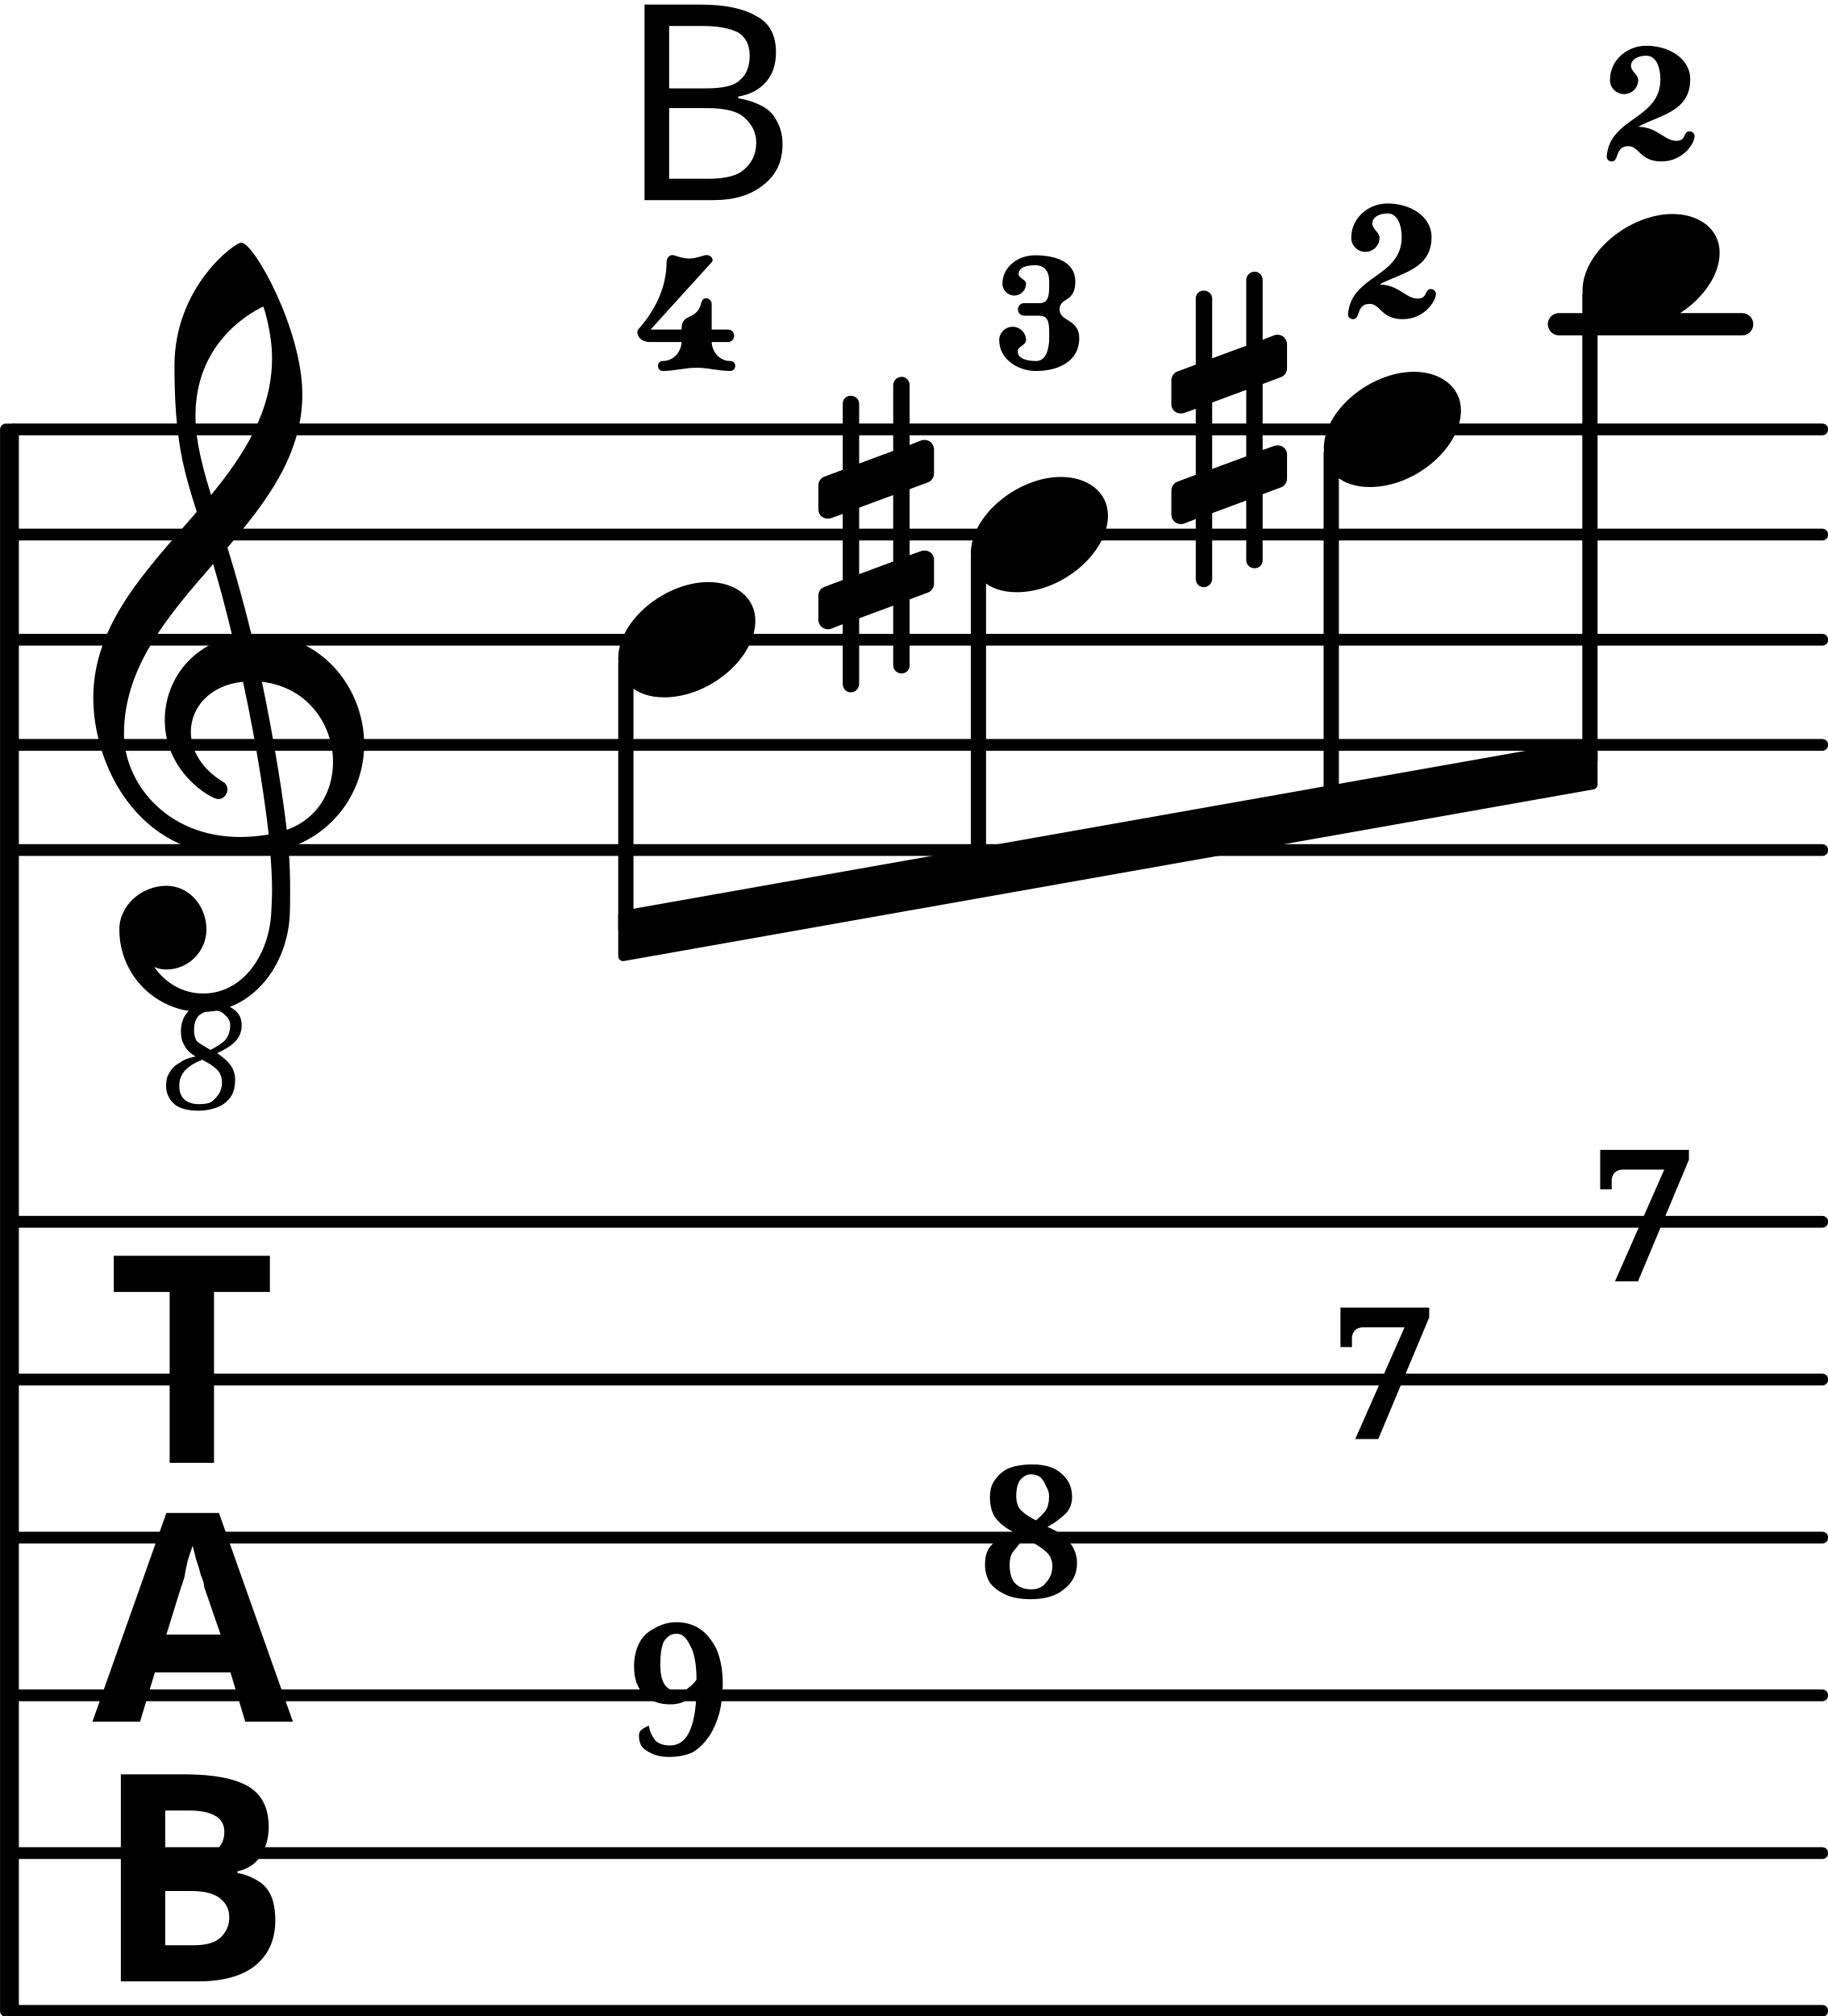
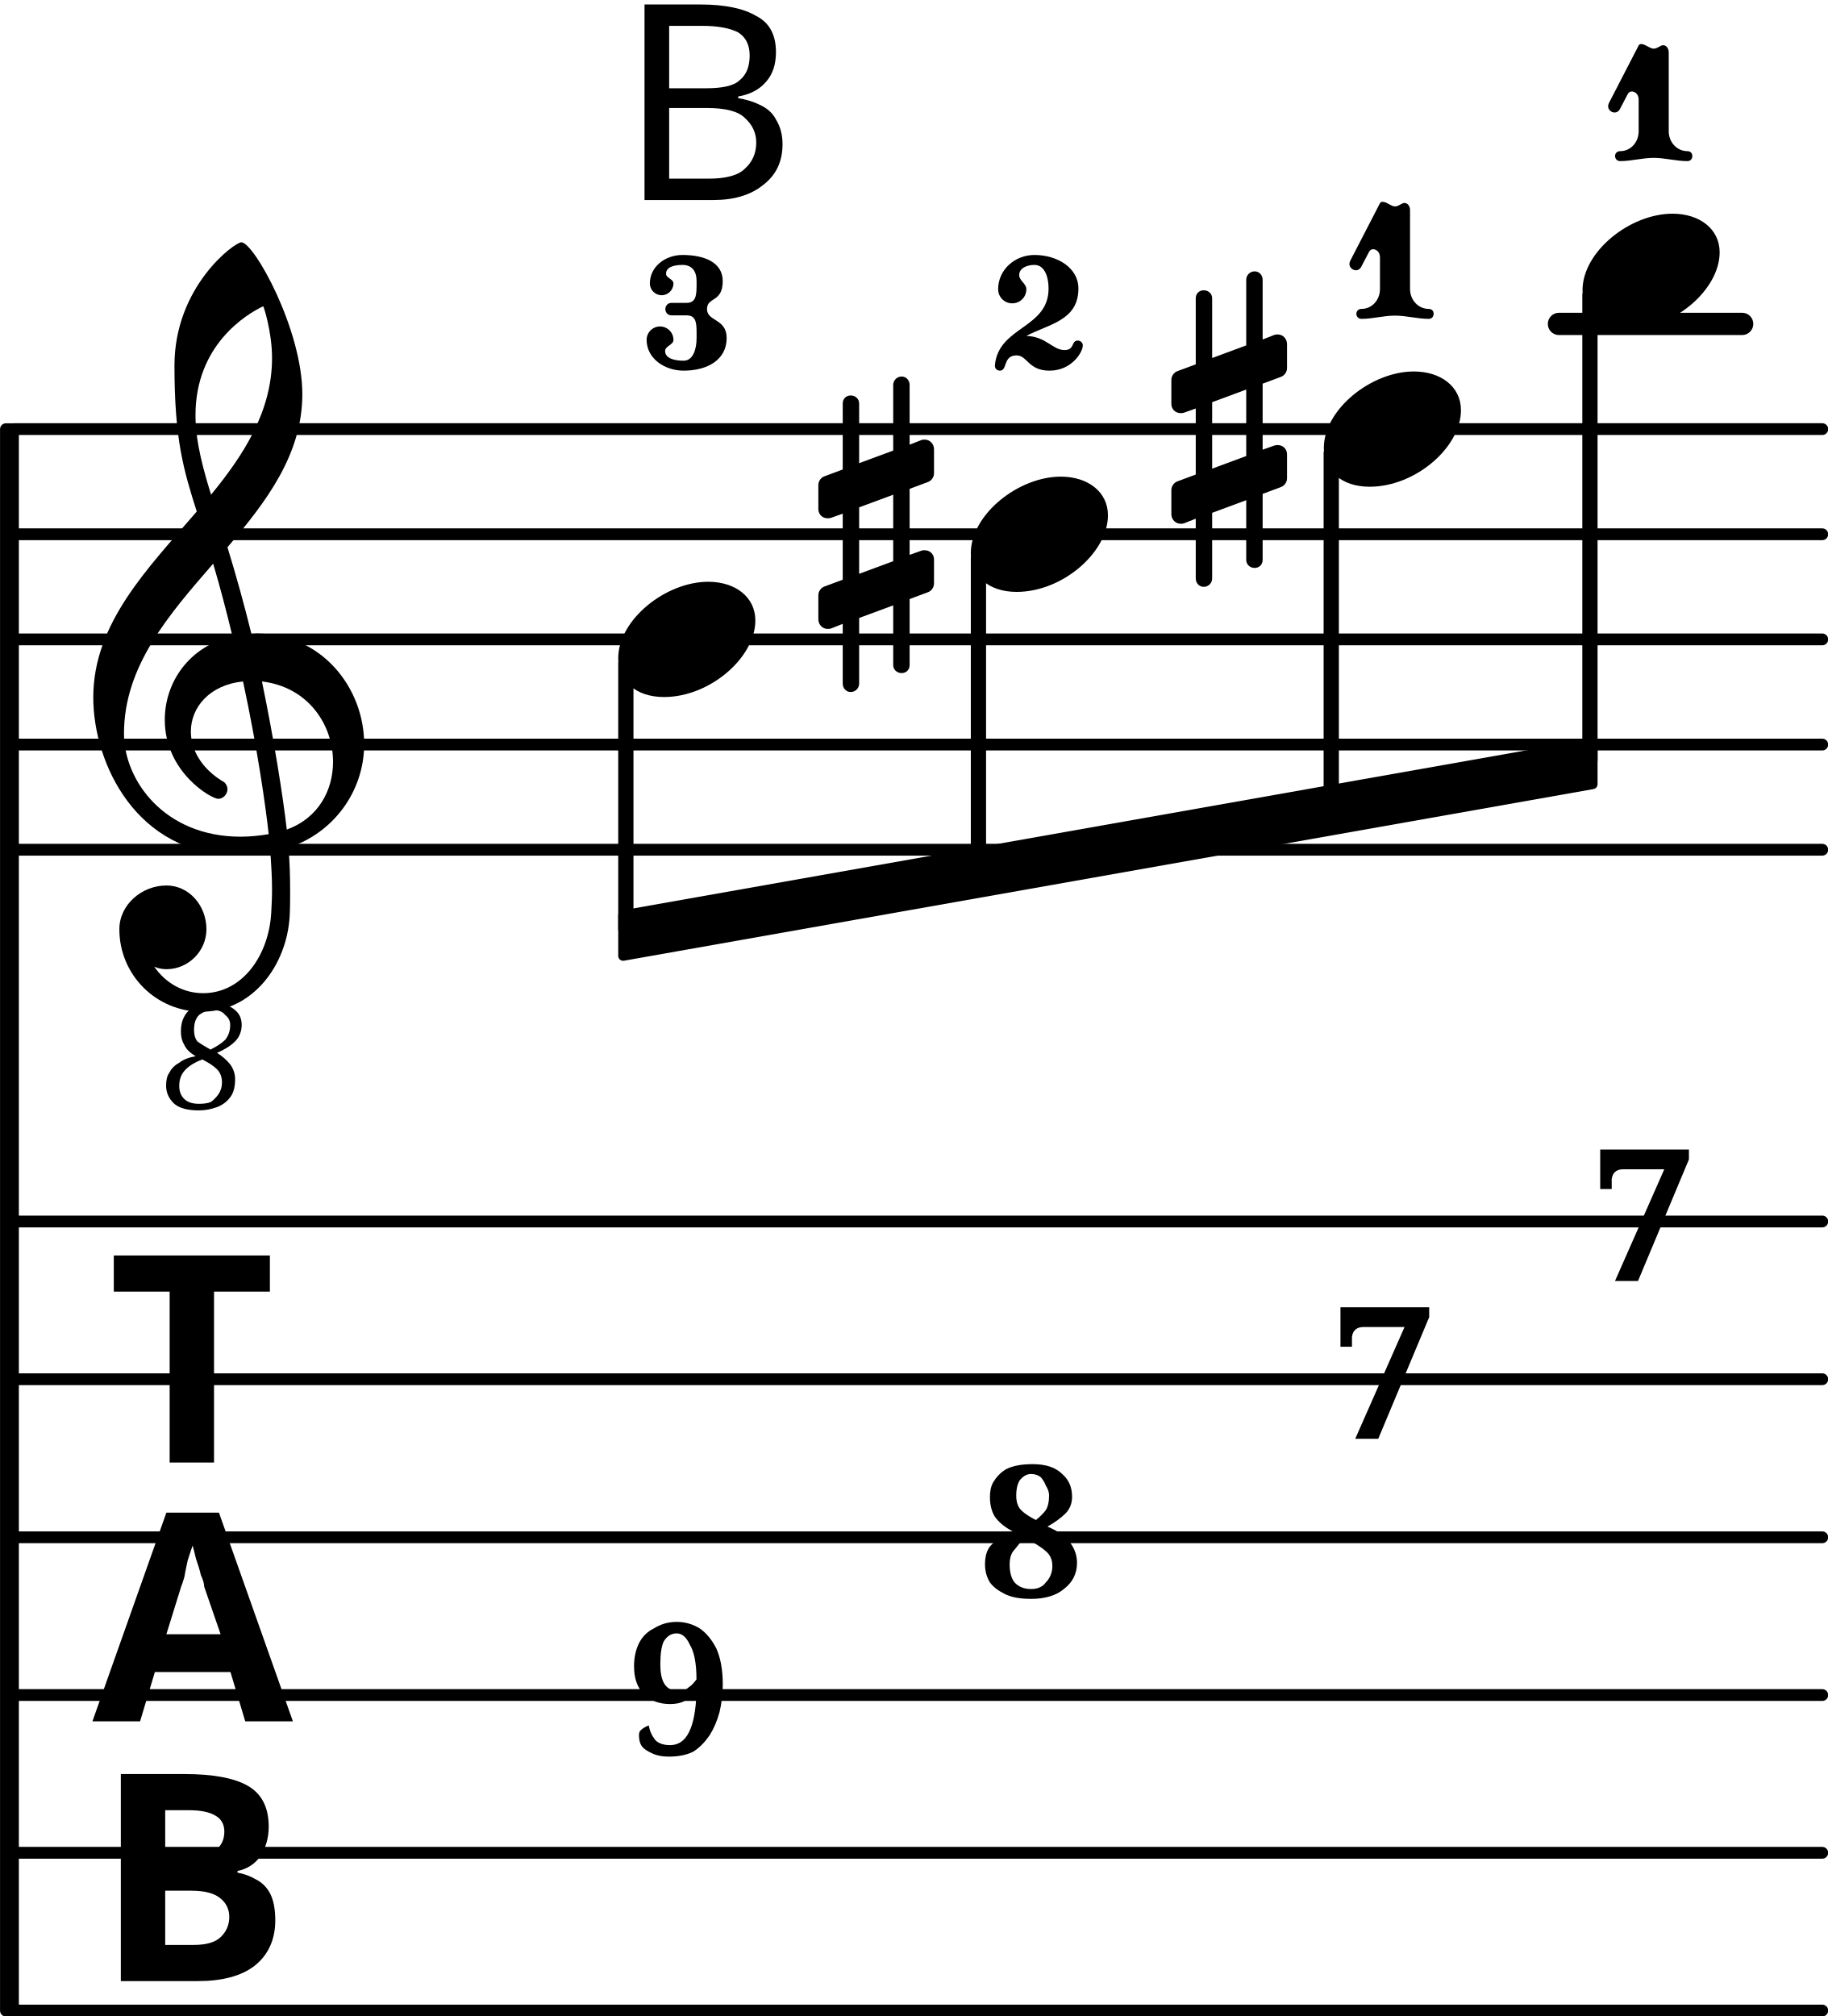
- <svg xmlns="http://www.w3.org/2000/svg" preserveAspectRatio="xMidYMid meet" viewBox="-0.079 -4.181 17.38 19.17">
+ <svg xmlns="http://www.w3.org/2000/svg" preserveAspectRatio="xMidYMid meet" viewBox="-0.079 -4.178 17.38 19.17">
  <g transform="translate(0, -1.098)">
    <rect x="14.64" y="-0.106" width="1.954" height="0.212" ry="0.106" fill="currentColor" />
  </g>
  <g transform="translate(0, 3.902)">
    <line stroke-linejoin="round" stroke-linecap="round" stroke-width="0.112" stroke="currentColor" x1="0.056" y1="0" x2="17.25" y2="0" />
  </g>
  <g transform="translate(0, 2.902)">
    <line stroke-linejoin="round" stroke-linecap="round" stroke-width="0.112" stroke="currentColor" x1="0.056" y1="0" x2="17.25" y2="0" />
  </g>
  <g transform="translate(0, 1.902)">
    <line stroke-linejoin="round" stroke-linecap="round" stroke-width="0.112" stroke="currentColor" x1="0.056" y1="0" x2="17.25" y2="0" />
  </g>
  <g transform="translate(0, 0.9023)">
    <line stroke-linejoin="round" stroke-linecap="round" stroke-width="0.112" stroke="currentColor" x1="0.056" y1="0" x2="17.25" y2="0" />
  </g>
  <g transform="translate(0, -0.0977)">
    <line stroke-linejoin="round" stroke-linecap="round" stroke-width="0.112" stroke="currentColor" x1="0.056" y1="0" x2="17.25" y2="0" />
  </g>
  <g transform="translate(0, 14.94)">
    <line stroke-linejoin="round" stroke-linecap="round" stroke-width="0.112" stroke="currentColor" x1="0.056" y1="0" x2="17.25" y2="0" />
  </g>
  <g transform="translate(0, 13.44)">
    <line stroke-linejoin="round" stroke-linecap="round" stroke-width="0.112" stroke="currentColor" x1="0.056" y1="0" x2="17.25" y2="0" />
  </g>
  <g transform="translate(0, 11.94)">
    <line stroke-linejoin="round" stroke-linecap="round" stroke-width="0.112" stroke="currentColor" x1="0.056" y1="0" x2="17.25" y2="0" />
  </g>
  <g transform="translate(0, 10.44)">
    <line stroke-linejoin="round" stroke-linecap="round" stroke-width="0.112" stroke="currentColor" x1="0.056" y1="0" x2="17.25" y2="0" />
  </g>
  <g transform="translate(0, 8.937)">
    <line stroke-linejoin="round" stroke-linecap="round" stroke-width="0.112" stroke="currentColor" x1="0.056" y1="0" x2="17.25" y2="0" />
  </g>
  <g transform="translate(0, 7.437)">
    <line stroke-linejoin="round" stroke-linecap="round" stroke-width="0.112" stroke="currentColor" x1="0.056" y1="0" x2="17.25" y2="0" />
  </g>
  <g transform="translate(5.8, 4.718)">
    <polygon stroke-linejoin="round" stroke-linecap="round" stroke-width="0.094" fill="currentColor" stroke="currentColor" points="9.266 -1.825 9.266 -1.439 0.047 0.193 0.047 -0.193" />
  </g>
-   <g transform="translate(5.8, -2.278)">
+   <g transform="translate(5.8, -2.276)">
    <text font-family="sans" font-size="2.616" text-anchor="start" fill="currentColor">
      <tspan>B</tspan>
    </text>
  </g>
  <g transform="translate(5.8, 1.902)">
    <path transform="scale(0.004, -0.004)" d="M0 -45c0 92 113 182 214 182c64 0 112 -36 112 -92c0 -88 -108 -182 -217 -182c-68 0 -109 39 -109 92z" fill="currentColor" />
  </g>
-   <g transform="translate(5.989, -0.6535)">
-     <path transform="scale(0.0022, -0.0022)" d="M148 501c10 0 41 -15 72 -15c32 0 63 15 76 15c15 0 26 -11 26 -21c0 -4 -1 -7 -4 -10l-264 -291h134v4c0 60 50 41 75 85c7 11 8 24 14 36c3 7 10 10 17 10c11 0 24 -8 24 -25v-110h70c18 0 27 -14 27 -27s-9 -27 -27 -27h-70c2 -45 36 -82 80 -82c14 0 22 -10 22 -21 s-8 -22 -22 -22c-49 0 -96 14 -145 14s-97 -14 -146 -14c-14 0 -21 11 -21 22s7 21 21 21c44 0 79 37 81 82h-134c-43 0 -57 25 -57 42c0 5 1 10 3 12c73 81 123 182 123 291c0 17 11 31 25 31z" fill="currentColor" />
+   <g transform="translate(6.07, -0.6535)">
+     <path transform="scale(0.0022, -0.0022)" d="M261 266c0 -54 85 -40 85 -125c0 -94 -83 -141 -186 -141c-84 0 -160 54 -160 133c0 32 26 58 58 58s58 -26 58 -58c0 -22 -36 -26 -36 -48c0 -33 42 -42 80 -42c41 0 56 50 56 98v21c0 44 -2 77 -43 77h-65c-18 0 -27 14 -27 27s9 27 27 27h65c42 0 43 36 43 83v11 c0 43 -20 70 -61 70c-34 0 -71 -8 -71 -38c0 -19 32 -23 32 -42c0 -28 -23 -51 -51 -51s-51 23 -51 51c0 72 66 123 141 123c93 0 174 -31 174 -113c0 -94 -68 -67 -68 -121z" fill="currentColor" />
  </g>
  <g transform="translate(0.8, 2.902)">
    <path transform="scale(0.004, -0.004)" d="M265 -635h-5c-108 0 -196 87 -196 196c0 58 53 104 112 104c54 0 95 -48 95 -104c0 -52 -43 -95 -95 -95c-10 0 -20 2 -29 6c26 -38 68 -63 116 -63h3zM403 150c28 -135 50 -272 59 -352c75 27 110 93 110 161c0 88 -59 178 -169 191zM75 26c0 -112 97 -245 277 -245 c21 0 43 2 67 6c-7 65 -27 206 -61 363c-79 -8 -124 -61 -124 -119c0 -43 25 -89 80 -121c5 -5 7 -11 7 -16c0 -12 -10 -23 -22 -23c-16 0 -127 63 -127 188c0 89 58 175 161 198c-14 58 -29 116 -46 173c-106 -122 -212 -244 -212 -404zM354 1194c30 0 145 -207 145 -361 c0 -143 -85 -255 -178 -364c21 -68 40 -137 57 -206c4 0 8 1 12 1c156 0 256 -130 256 -263c0 -113 -74 -212 -180 -246c3 -34 4 -68 4 -102c0 -20 0 -40 -1 -60c-7 -120 -89 -225 -204 -228l1 44c93 2 153 92 159 190c1 19 2 37 2 56c0 30 -2 60 -4 90 c-28 -5 -54 -8 -79 -8c-240 0 -342 219 -342 375c0 177 130 307 246 442c-31 98 -53 170 -53 347c0 188 143 293 159 293zM427 919c0 62 -20 123 -21 123c-40 -19 -161 -92 -161 -259c0 -42 7 -93 37 -189c78 95 145 199 145 325z" fill="currentColor" />
  </g>
  <g transform="translate(1.485, 6.365)">
    <text font-family="serif" font-style="italic" font-size="1.386" text-anchor="start" fill="currentColor">
      <tspan>8</tspan>
    </text>
  </g>
  <g transform="translate(5.888, 12.51)">
    <text font-family="serif" font-weight="bold" font-size="1.746" text-anchor="start" fill="currentColor">
      <tspan>9</tspan>
    </text>
  </g>
  <g transform="translate(0.9406, 9.729)">
    <text font-family="sans" font-weight="bold" font-size="2.772" text-anchor="start" fill="currentColor">
      <tspan>T</tspan>
    </text>
  </g>
  <g transform="translate(0.8, 12.19)">
    <text font-family="sans" font-weight="bold" font-size="2.772" text-anchor="start" fill="currentColor">
      <tspan>A</tspan>
    </text>
  </g>
  <g transform="translate(0.8201, 14.66)">
    <text font-family="sans" font-weight="bold" font-size="2.772" text-anchor="start" fill="currentColor">
      <tspan>B</tspan>
    </text>
  </g>
  <g transform="translate(5.872, 1.902)">
    <rect x="-0.072" y="0.179" width="0.145" height="2.624" ry="0.047" fill="currentColor" />
  </g>
  <g transform="translate(9.153, 0.9023)">
    <path transform="scale(0.004, -0.004)" d="M0 -45c0 92 113 182 214 182c64 0 112 -36 112 -92c0 -88 -108 -182 -217 -182c-68 0 -109 39 -109 92z" fill="currentColor" />
  </g>
-   <g transform="translate(9.423, -0.6535)">
-     <path transform="scale(0.0022, -0.0022)" d="M261 266c0 -54 85 -40 85 -125c0 -94 -83 -141 -186 -141c-84 0 -160 54 -160 133c0 32 26 58 58 58s58 -26 58 -58c0 -22 -36 -26 -36 -48c0 -33 42 -42 80 -42c41 0 56 50 56 98v21c0 44 -2 77 -43 77h-65c-18 0 -27 14 -27 27s9 27 27 27h65c42 0 43 36 43 83v11 c0 43 -20 70 -61 70c-34 0 -71 -8 -71 -38c0 -19 32 -23 32 -42c0 -28 -23 -51 -51 -51s-51 23 -51 51c0 72 66 123 141 123c93 0 174 -31 174 -113c0 -94 -68 -67 -68 -121z" fill="currentColor" />
+   <g transform="translate(9.382, -0.6535)">
+     <path transform="scale(0.0022, -0.0022)" d="M94 66c-60 0 -39 -66 -72 -66c-11 0 -22 7 -22 21v2c15 169 232 158 232 332c0 50 -17 102 -61 102c-33 0 -66 -14 -66 -44c0 -24 31 -37 31 -61c0 -34 -27 -61 -61 -61s-61 27 -61 61c0 84 72 148 157 148c98 0 190 -55 190 -145c0 -140 -131 -154 -225 -205 c85 -2 113 -61 165 -61c45 0 28 41 57 41c11 0 22 -8 22 -21c0 -29 -48 -109 -144 -109c-92 0 -96 66 -142 66z" fill="currentColor" />
  </g>
  <g transform="translate(9.241, 11.01)">
    <text font-family="serif" font-weight="bold" font-size="1.746" text-anchor="start" fill="currentColor">
      <tspan>8</tspan>
    </text>
  </g>
  <g transform="translate(9.225, 1.902)">
    <rect x="-0.072" y="-0.821" width="0.145" height="3.036" ry="0.047" fill="currentColor" />
  </g>
  <g transform="translate(7.703, 0.9023)">
    <path transform="scale(0.004, -0.004)" d="M0 117c0 9 6 18 15 21l43 16v157c0 11 8 19 19 19s20 -8 20 -19v-142l81 30v156c0 11 9 20 20 20s19 -9 19 -20v-142l28 11c3 1 5 1 8 1c12 0 22 -10 22 -23v-57c0 -9 -6 -18 -15 -21l-43 -16v-157l28 10c3 1 5 1 8 1c12 0 22 -9 22 -22v-57c0 -9 -6 -18 -15 -21l-43 -16 v-157c0 -11 -8 -19 -19 -19s-20 8 -20 19v142l-81 -30v-156c0 -11 -9 -20 -20 -20s-19 9 -19 20v142l-28 -11c-3 -1 -5 -1 -8 -1c-12 0 -22 10 -22 23v57c0 9 6 18 15 21l43 16v157l-28 -10c-3 -1 -5 -1 -8 -1c-12 0 -22 9 -22 22v57zM178 94l-81 -30v-158l81 30v158z" fill="currentColor" />
  </g>
  <g transform="translate(12.51, -0.0977)">
    <path transform="scale(0.004, -0.004)" d="M0 -45c0 92 113 182 214 182c64 0 112 -36 112 -92c0 -88 -108 -182 -217 -182c-68 0 -109 39 -109 92z" fill="currentColor" />
  </g>
-   <g transform="translate(12.74, -1.146)">
-     <path transform="scale(0.0022, -0.0022)" d="M94 66c-60 0 -39 -66 -72 -66c-11 0 -22 7 -22 21v2c15 169 232 158 232 332c0 50 -17 102 -61 102c-33 0 -66 -14 -66 -44c0 -24 31 -37 31 -61c0 -34 -27 -61 -61 -61s-61 27 -61 61c0 84 72 148 157 148c98 0 190 -55 190 -145c0 -140 -131 -154 -225 -205 c85 -2 113 -61 165 -61c45 0 28 41 57 41c11 0 22 -8 22 -21c0 -29 -48 -109 -144 -109c-92 0 -96 66 -142 66z" fill="currentColor" />
+   <g transform="translate(12.76, -1.146)">
+     <path transform="scale(0.0022, -0.0022)" d="M194 486c16 0 29 15 41 15c13 0 24 -13 24 -31v-341c0 -47 35 -86 81 -86c14 0 21 -10 21 -21s-7 -22 -21 -22c-49 0 -97 14 -146 14s-96 -14 -145 -14c-14 0 -22 11 -22 22s8 21 22 21c46 0 80 39 80 86v137c0 23 -16 35 -30 35c-7 0 -13 -4 -17 -11l-34 -65 c-5 -10 -14 -15 -23 -15c-14 0 -28 12 -28 27c0 4 1 8 3 13l129 250c2 4 7 6 11 6c18 0 37 -20 54 -20z" fill="currentColor" />
  </g>
  <g transform="translate(12.59, 9.503)">
    <text font-family="serif" font-weight="bold" font-size="1.746" text-anchor="start" fill="currentColor">
      <tspan>7</tspan>
    </text>
  </g>
  <g transform="translate(12.58, 1.902)">
    <rect x="-0.072" y="-1.821" width="0.145" height="3.449" ry="0.047" fill="currentColor" />
  </g>
  <g transform="translate(11.06, -0.0977)">
    <path transform="scale(0.004, -0.004)" d="M0 117c0 9 6 18 15 21l43 16v157c0 11 8 19 19 19s20 -8 20 -19v-142l81 30v156c0 11 9 20 20 20s19 -9 19 -20v-142l28 11c3 1 5 1 8 1c12 0 22 -10 22 -23v-57c0 -9 -6 -18 -15 -21l-43 -16v-157l28 10c3 1 5 1 8 1c12 0 22 -9 22 -22v-57c0 -9 -6 -18 -15 -21l-43 -16 v-157c0 -11 -8 -19 -19 -19s-20 8 -20 19v142l-81 -30v-156c0 -11 -9 -20 -20 -20s-19 9 -19 20v142l-28 -11c-3 -1 -5 -1 -8 -1c-12 0 -22 10 -22 23v57c0 9 6 18 15 21l43 16v157l-28 -10c-3 -1 -5 -1 -8 -1c-12 0 -22 9 -22 22v57zM178 94l-81 -30v-158l81 30v158z" fill="currentColor" />
  </g>
  <g transform="translate(14.97, -1.598)">
    <path transform="scale(0.004, -0.004)" d="M0 -45c0 92 113 182 214 182c64 0 112 -36 112 -92c0 -88 -108 -182 -217 -182c-68 0 -109 39 -109 92z" fill="currentColor" />
  </g>
-   <g transform="translate(15.2, -2.646)">
-     <path transform="scale(0.0022, -0.0022)" d="M94 66c-60 0 -39 -66 -72 -66c-11 0 -22 7 -22 21v2c15 169 232 158 232 332c0 50 -17 102 -61 102c-33 0 -66 -14 -66 -44c0 -24 31 -37 31 -61c0 -34 -27 -61 -61 -61s-61 27 -61 61c0 84 72 148 157 148c98 0 190 -55 190 -145c0 -140 -131 -154 -225 -205 c85 -2 113 -61 165 -61c45 0 28 41 57 41c11 0 22 -8 22 -21c0 -29 -48 -109 -144 -109c-92 0 -96 66 -142 66z" fill="currentColor" />
+   <g transform="translate(15.22, -2.646)">
+     <path transform="scale(0.0022, -0.0022)" d="M194 486c16 0 29 15 41 15c13 0 24 -13 24 -31v-341c0 -47 35 -86 81 -86c14 0 21 -10 21 -21s-7 -22 -21 -22c-49 0 -97 14 -146 14s-96 -14 -145 -14c-14 0 -22 11 -22 22s8 21 22 21c46 0 80 39 80 86v137c0 23 -16 35 -30 35c-7 0 -13 -4 -17 -11l-34 -65 c-5 -10 -14 -15 -23 -15c-14 0 -28 12 -28 27c0 4 1 8 3 13l129 250c2 4 7 6 11 6c18 0 37 -20 54 -20z" fill="currentColor" />
  </g>
  <g transform="translate(15.06, 8.003)">
    <text font-family="serif" font-weight="bold" font-size="1.746" text-anchor="start" fill="currentColor">
      <tspan>7</tspan>
    </text>
  </g>
  <g transform="translate(15.04, 1.902)">
    <rect x="-0.072" y="-3.321" width="0.145" height="4.518" ry="0.047" fill="currentColor" />
  </g>
  <g transform="translate(-0.0786, 7.42)">
    <rect x="0" y="-7.573" width="0.179" height="15.15" ry="0.056" fill="currentColor" />
  </g>
</svg>
